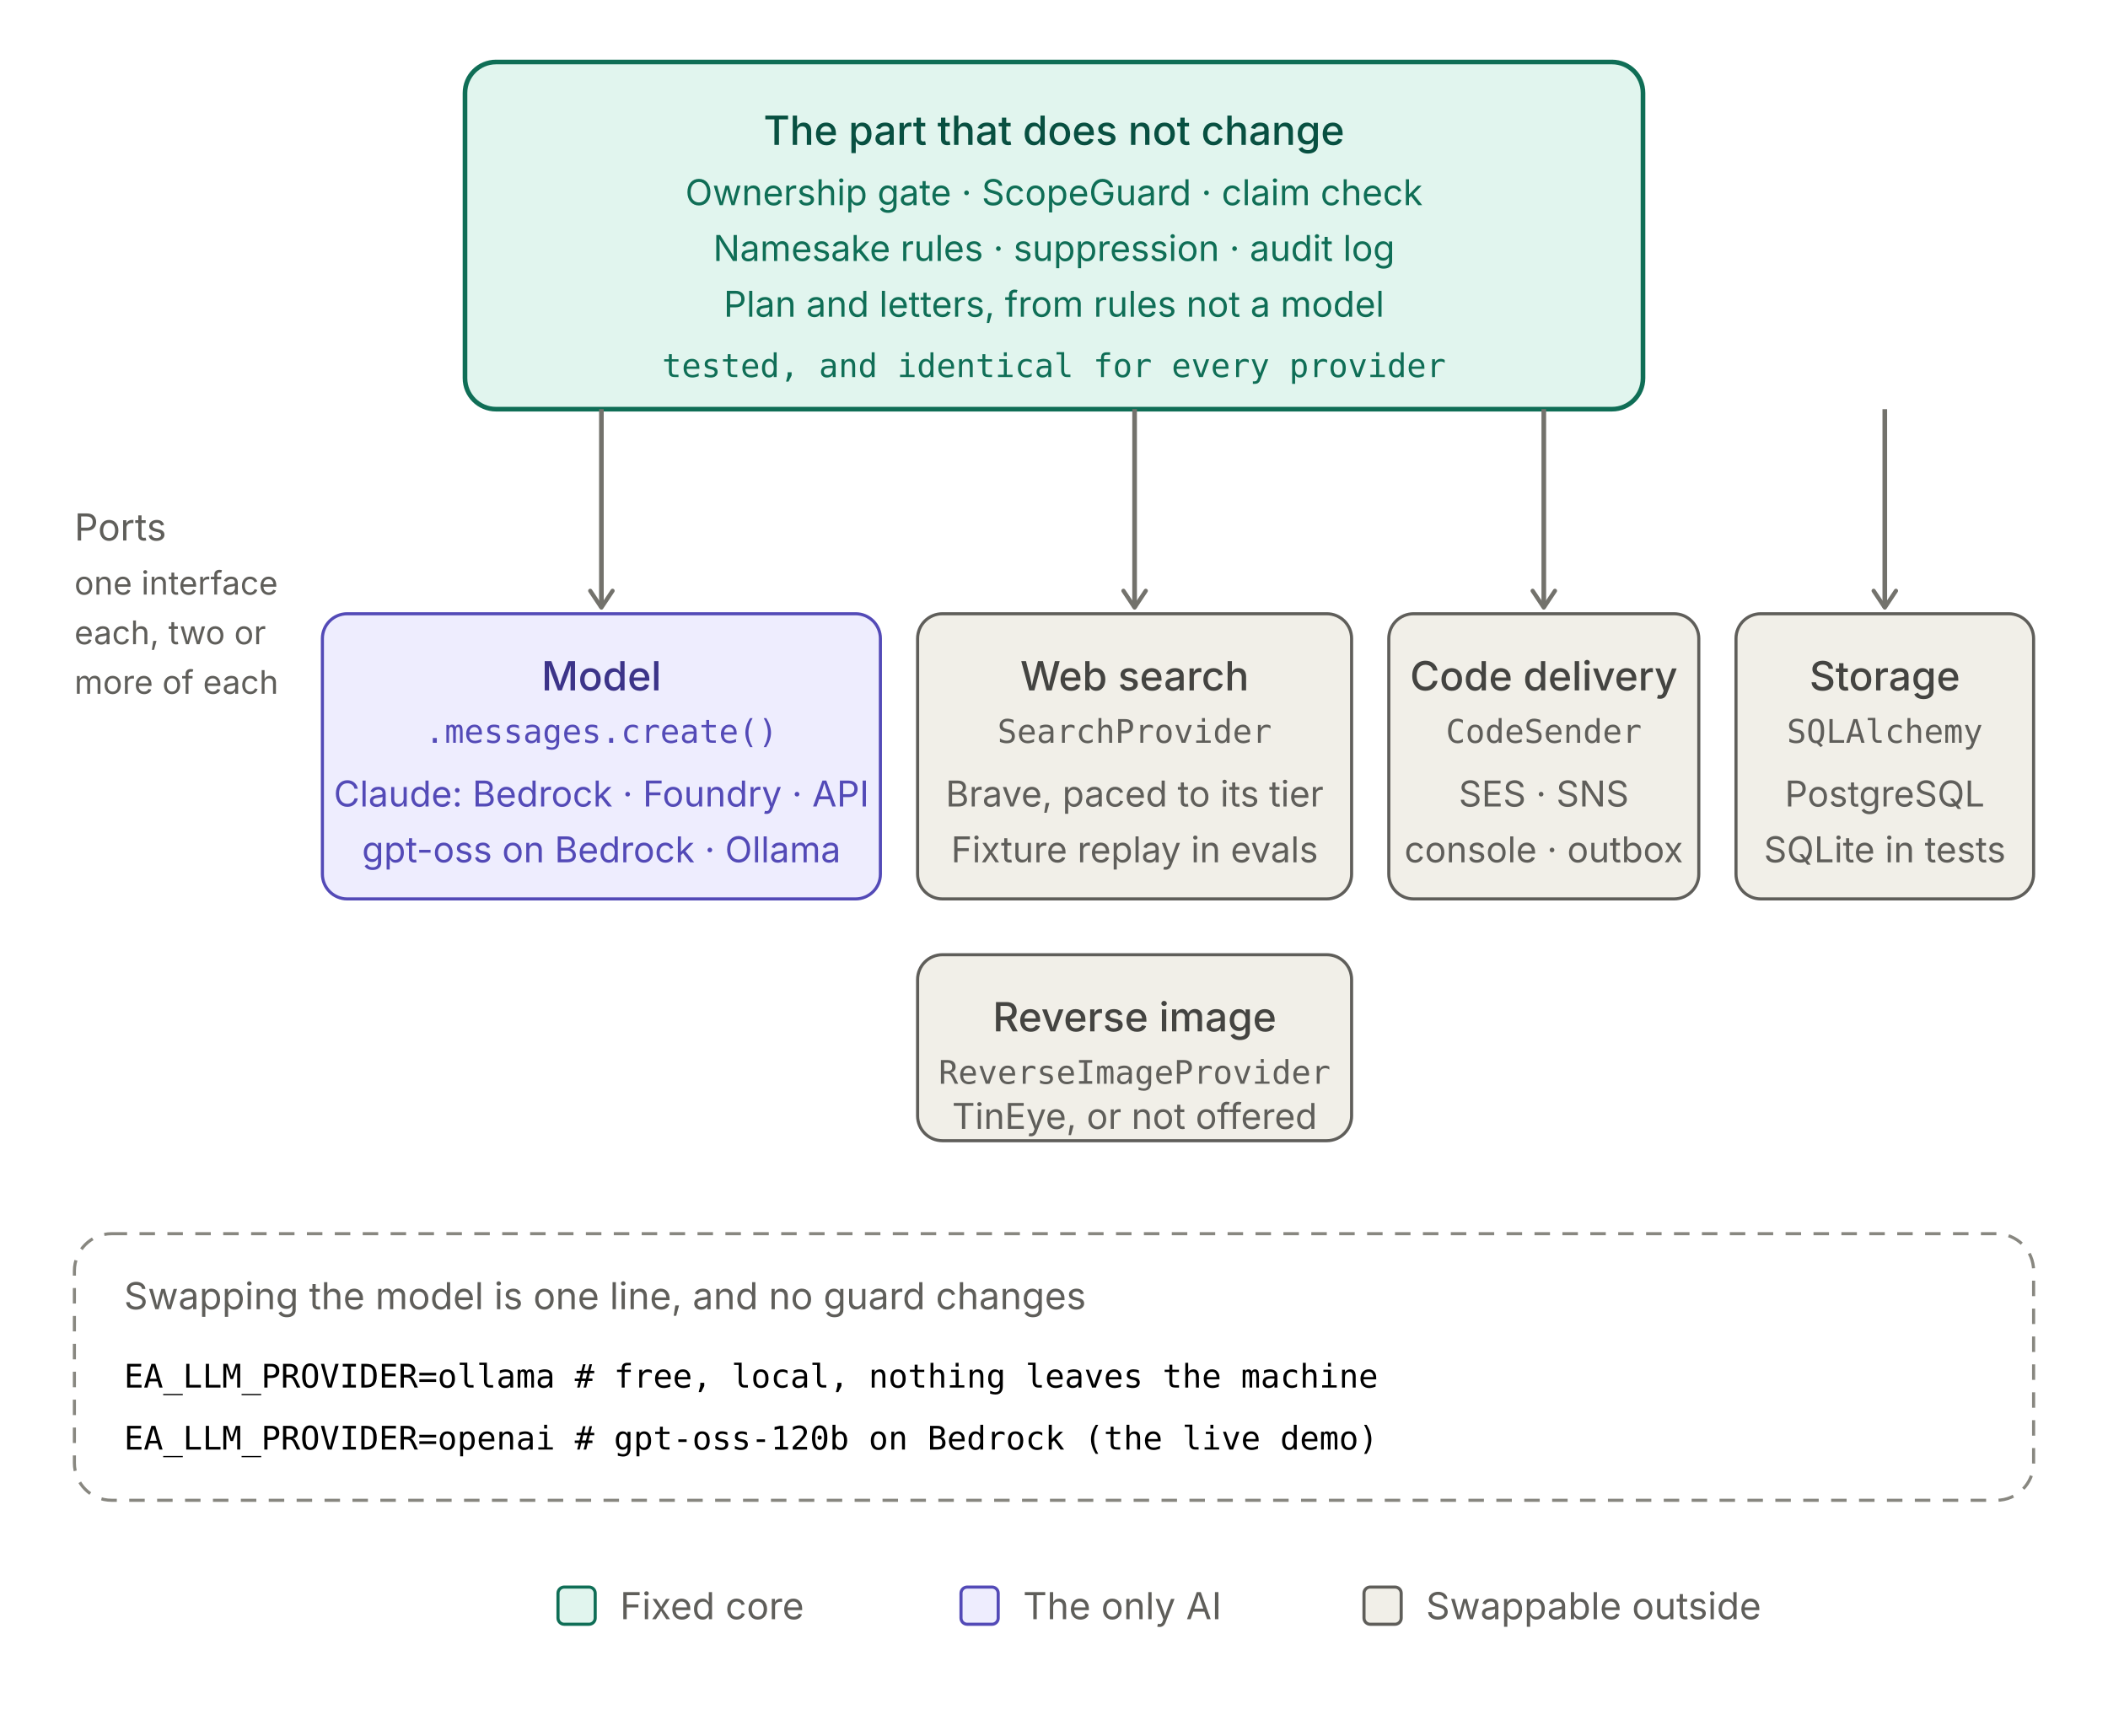
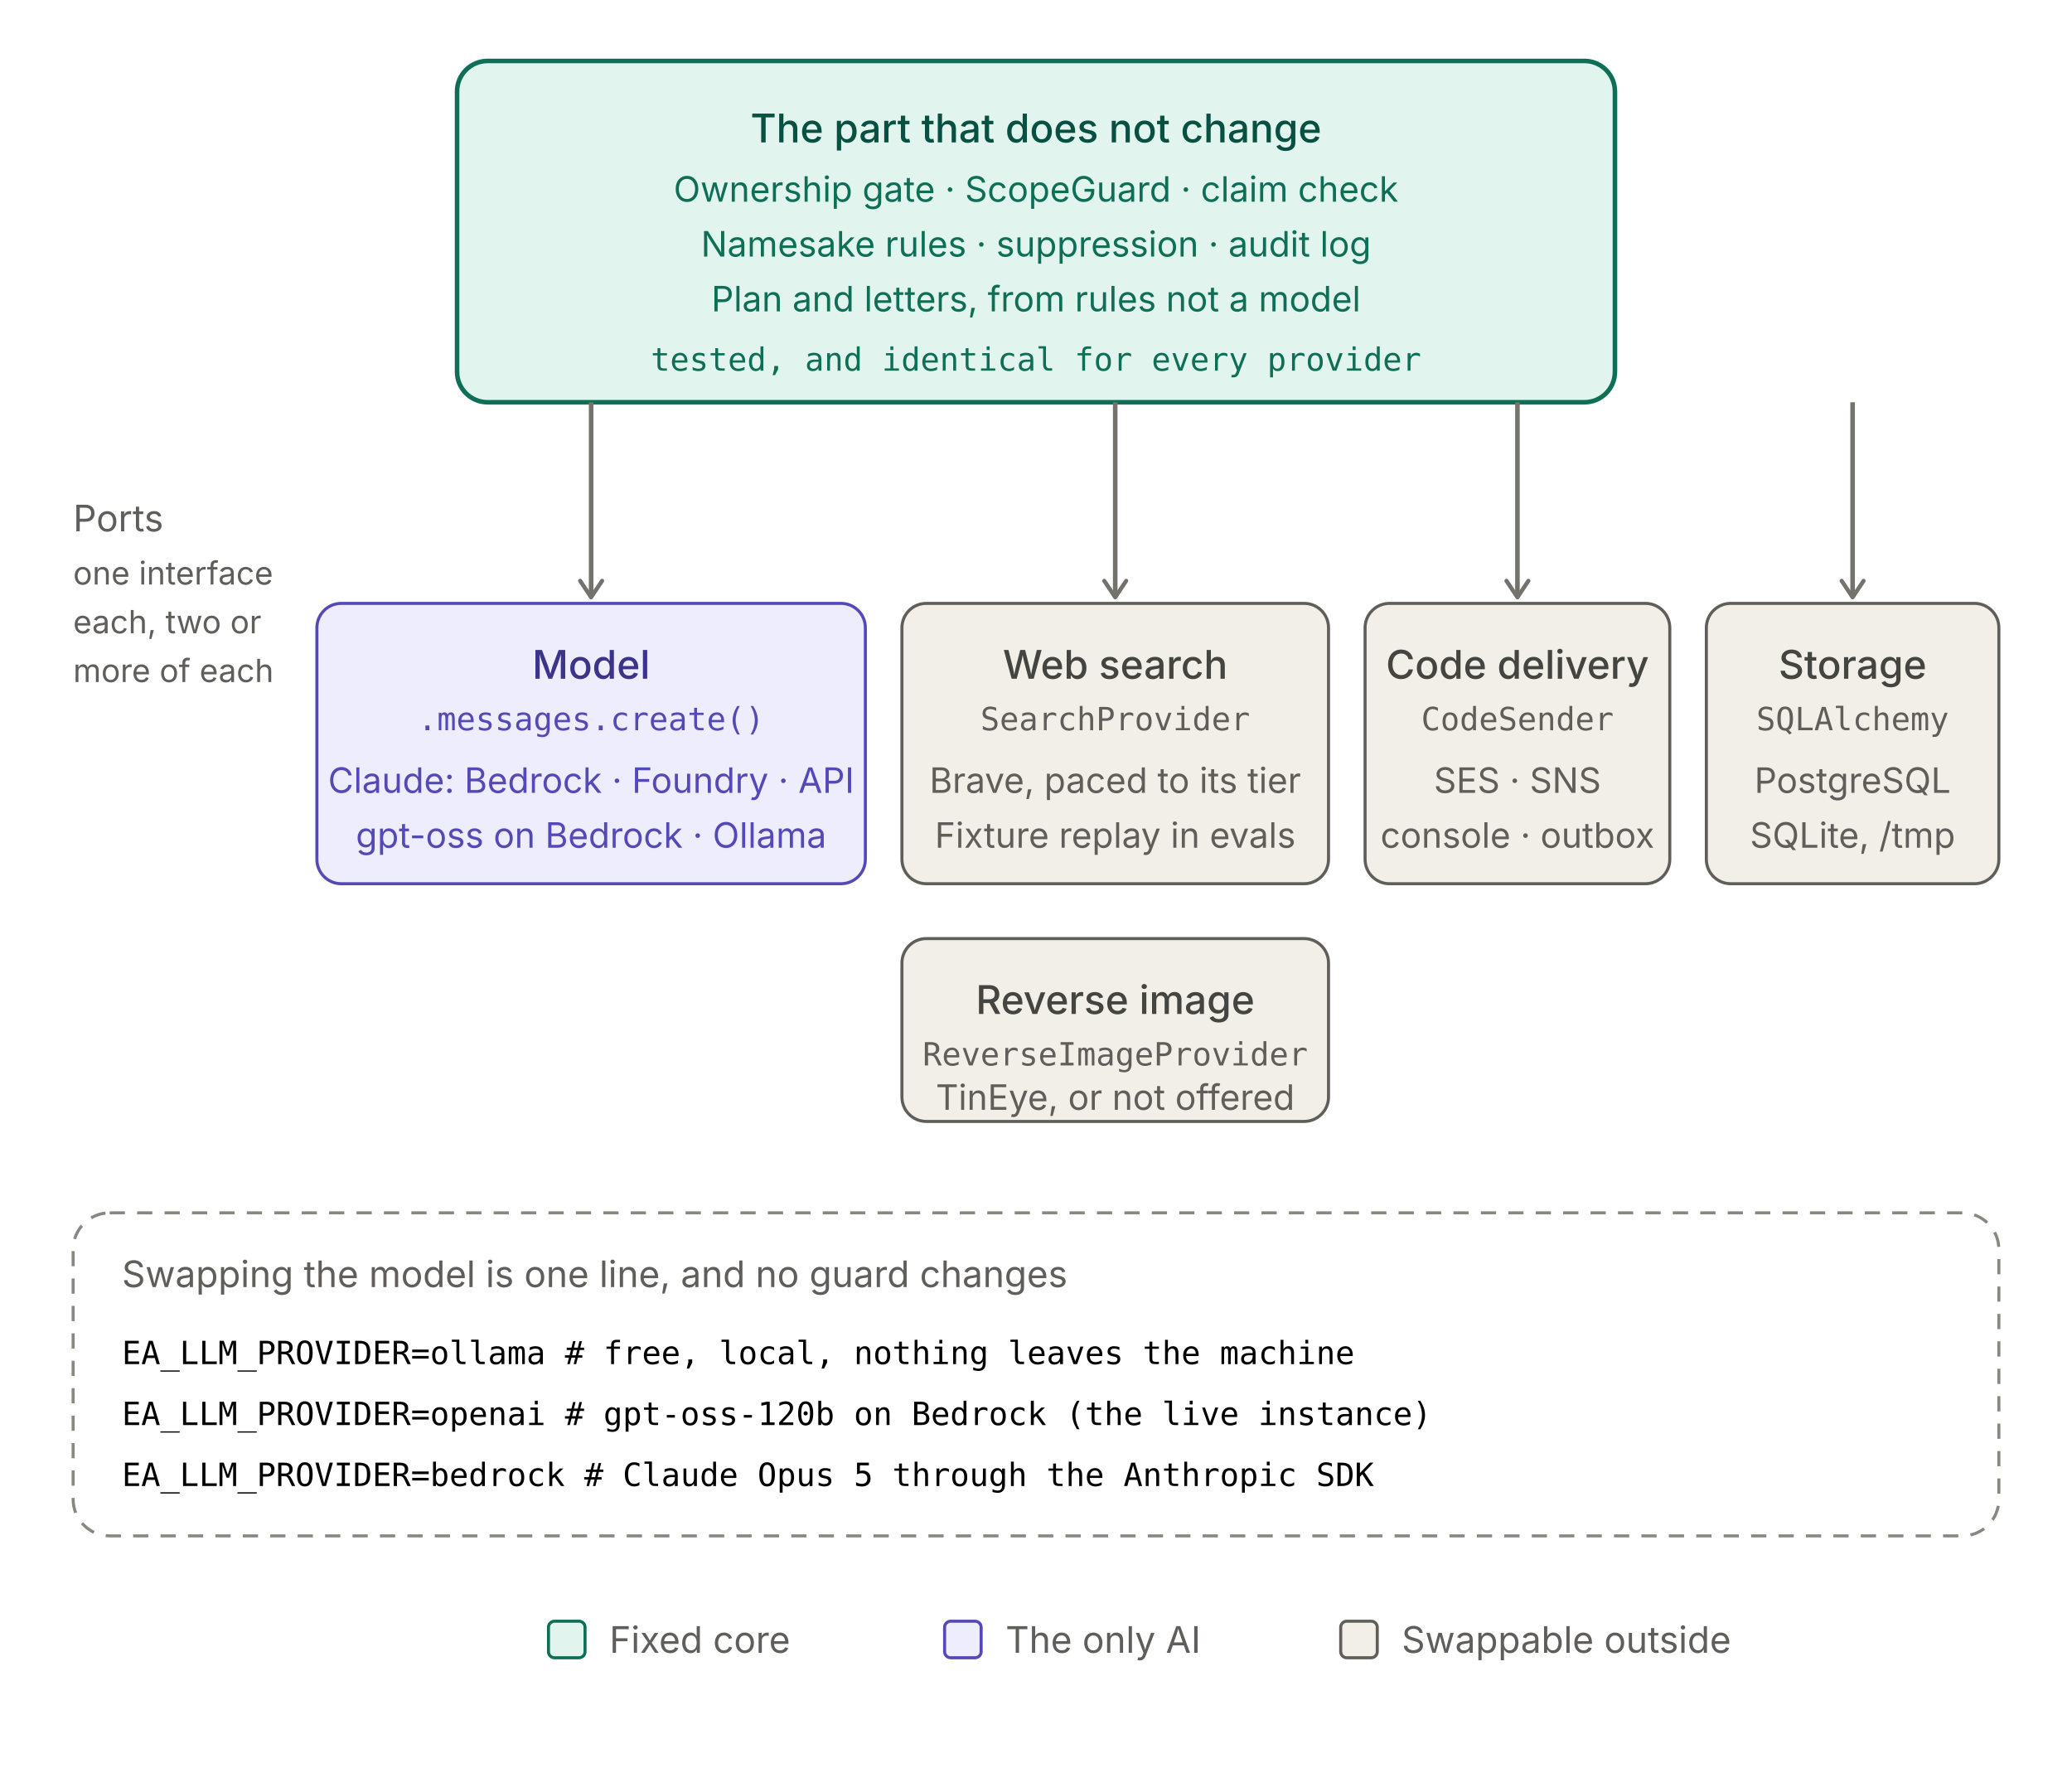
- <svg xmlns="http://www.w3.org/2000/svg" width="680" height="560" viewBox="0 0 680 560" role="img" aria-labelledby="title desc">
+ <svg xmlns="http://www.w3.org/2000/svg" width="680" height="580" viewBox="0 0 680 580" role="img" aria-labelledby="title desc">
  <style>
    text { font-family: -apple-system, BlinkMacSystemFont, "Segoe UI", system-ui, sans-serif; dominant-baseline: central; }
    .th { font-size: 13px; font-weight: 500; text-anchor: middle; }
    .ts { font-size: 11.5px; text-anchor: middle; }
    .tech { font-family: ui-monospace, SFMono-Regular, Menlo, Consolas, monospace; font-size: 10.5px; text-anchor: middle; }
    .legend, .frame-label { font-size: 12px; fill: #5F5E5A; text-anchor: start; }
    .frame { fill: none; stroke: #888780; stroke-width: 1; stroke-dasharray: 5 4; }
    .arr { stroke: #73726C; stroke-width: 1.5; fill: none; }
    .head { stroke: #73726C; fill: none; }
    .purple rect { fill: #EEEDFE; stroke: #534AB7; } .purple .th { fill: #3C3489; } .purple .ts, .purple .tech { fill: #534AB7; }
    .teal rect { fill: #E1F5EE; stroke: #0F6E56; } .teal .th { fill: #085041; } .teal .ts, .teal .tech { fill: #0F6E56; }
    .gray rect { fill: #F1EFE8; stroke: #5F5E5A; } .gray .th { fill: #444441; } .gray .ts, .gray .tech { fill: #5F5E5A; }
    @media (prefers-color-scheme: dark) {
      .arr, .head { stroke: #9C9A92; }
      .legend, .frame-label { fill: #B4B2A9; }
      .purple rect { fill: #3C3489; stroke: #AFA9EC; } .purple .th { fill: #CECBF6; } .purple .ts, .purple .tech { fill: #AFA9EC; }
      .teal rect { fill: #085041; stroke: #5DCAA5; } .teal .th { fill: #9FE1CB; } .teal .ts, .teal .tech { fill: #5DCAA5; }
      .gray rect { fill: #444441; stroke: #B4B2A9; } .gray .th { fill: #D3D1C7; } .gray .ts, .gray .tech { fill: #B4B2A9; }
    }
  </style>
  <defs>
    <marker id="arrow" viewBox="0 0 10 10" refX="8" refY="5" markerWidth="6" markerHeight="6" orient="auto-start-reverse">
      <path class="head" d="M2 1L8 5L2 9" stroke-width="1.5" stroke-linecap="round" stroke-linejoin="round" />
    </marker>
  </defs>
  <g class="teal">
    <rect x="150" y="20" width="380" height="112" rx="10" stroke-width="1.5" />
    <text class="th" x="340" y="42">The part that does not change</text>
    <text class="ts" x="340" y="62">Ownership gate · ScopeGuard · claim check</text>
    <text class="ts" x="340" y="80">Namesake rules · suppression · audit log</text>
    <text class="ts" x="340" y="98">Plan and letters, from rules not a model</text>
    <text class="tech" x="340" y="118">tested, and identical for every provider</text>
  </g>
  <line class="arr" x1="194" y1="132" x2="194" y2="196" marker-end="url(#arrow)" />
  <line class="arr" x1="366" y1="132" x2="366" y2="196" marker-end="url(#arrow)" />
  <line class="arr" x1="498" y1="132" x2="498" y2="196" marker-end="url(#arrow)" />
  <line class="arr" x1="608" y1="132" x2="608" y2="196" marker-end="url(#arrow)" />
  <text class="frame-label" x="24" y="170">Ports</text>
  <text class="frame-label" x="24" y="188" style="font-size:10.5px">one interface</text>
  <text class="frame-label" x="24" y="204" style="font-size:10.5px">each, two or</text>
  <text class="frame-label" x="24" y="220" style="font-size:10.5px">more of each</text>
  <g class="purple">
    <rect x="104" y="198" width="180" height="92" rx="8" stroke-width="1" />
    <text class="th" x="194" y="218">Model</text>
    <text class="tech" x="194" y="236">.messages.create()</text>
    <text class="ts" x="194" y="256">Claude: Bedrock · Foundry · API</text>
    <text class="ts" x="194" y="274">gpt-oss on Bedrock · Ollama</text>
  </g>
  <g class="gray">
    <rect x="296" y="198" width="140" height="92" rx="8" stroke-width="1" />
    <text class="th" x="366" y="218">Web search</text>
    <text class="tech" x="366" y="236">SearchProvider</text>
    <text class="ts" x="366" y="256">Brave, paced to its tier</text>
    <text class="ts" x="366" y="274">Fixture replay in evals</text>
  </g>
  <g class="gray">
    <rect x="448" y="198" width="100" height="92" rx="8" stroke-width="1" />
    <text class="th" x="498" y="218">Code delivery</text>
    <text class="tech" x="498" y="236">CodeSender</text>
    <text class="ts" x="498" y="256">SES · SNS</text>
    <text class="ts" x="498" y="274">console · outbox</text>
  </g>
  <g class="gray">
    <rect x="560" y="198" width="96" height="92" rx="8" stroke-width="1" />
    <text class="th" x="608" y="218">Storage</text>
    <text class="tech" x="608" y="236">SQLAlchemy</text>
    <text class="ts" x="608" y="256">PostgreSQL</text>
-     <text class="ts" x="608" y="274">SQLite in tests</text>
+     <text class="ts" x="608" y="274">SQLite, /tmp</text>
  </g>
  <g class="gray">
    <rect x="296" y="308" width="140" height="60" rx="8" stroke-width="1" />
    <text class="th" x="366" y="328">Reverse image</text>
    <text class="tech" x="366" y="346">ReverseImageProvider</text>
    <text class="ts" x="366" y="360">TinEye, or not offered</text>
  </g>
-   <rect class="frame" x="24" y="398" width="632" height="86" rx="12" />
+   <rect class="frame" x="24" y="398" width="632" height="106" rx="12" />
  <text class="frame-label" x="40" y="418">Swapping the model is one line, and no guard changes</text>
  <text class="tech" x="40" y="444" style="text-anchor:start">EA_LLM_PROVIDER=ollama    # free, local, nothing leaves the machine</text>
-   <text class="tech" x="40" y="464" style="text-anchor:start">EA_LLM_PROVIDER=openai    # gpt-oss-120b on Bedrock (the live demo)</text>
+   <text class="tech" x="40" y="464" style="text-anchor:start">EA_LLM_PROVIDER=openai    # gpt-oss-120b on Bedrock (the live instance)</text>
+   <text class="tech" x="40" y="484" style="text-anchor:start">EA_LLM_PROVIDER=bedrock   # Claude Opus 5 through the Anthropic SDK</text>
  <g class="teal">
-     <rect x="180" y="512" width="12" height="12" rx="2" stroke-width="1" />
+     <rect x="180" y="532" width="12" height="12" rx="2" stroke-width="1" />
  </g>
-   <text class="legend" x="200" y="518">Fixed core</text>
+   <text class="legend" x="200" y="538">Fixed core</text>
  <g class="purple">
-     <rect x="310" y="512" width="12" height="12" rx="2" stroke-width="1" />
+     <rect x="310" y="532" width="12" height="12" rx="2" stroke-width="1" />
  </g>
-   <text class="legend" x="330" y="518">The only AI</text>
+   <text class="legend" x="330" y="538">The only AI</text>
  <g class="gray">
-     <rect x="440" y="512" width="12" height="12" rx="2" stroke-width="1" />
+     <rect x="440" y="532" width="12" height="12" rx="2" stroke-width="1" />
  </g>
-   <text class="legend" x="460" y="518">Swappable outside</text>
+   <text class="legend" x="460" y="538">Swappable outside</text>
</svg>
